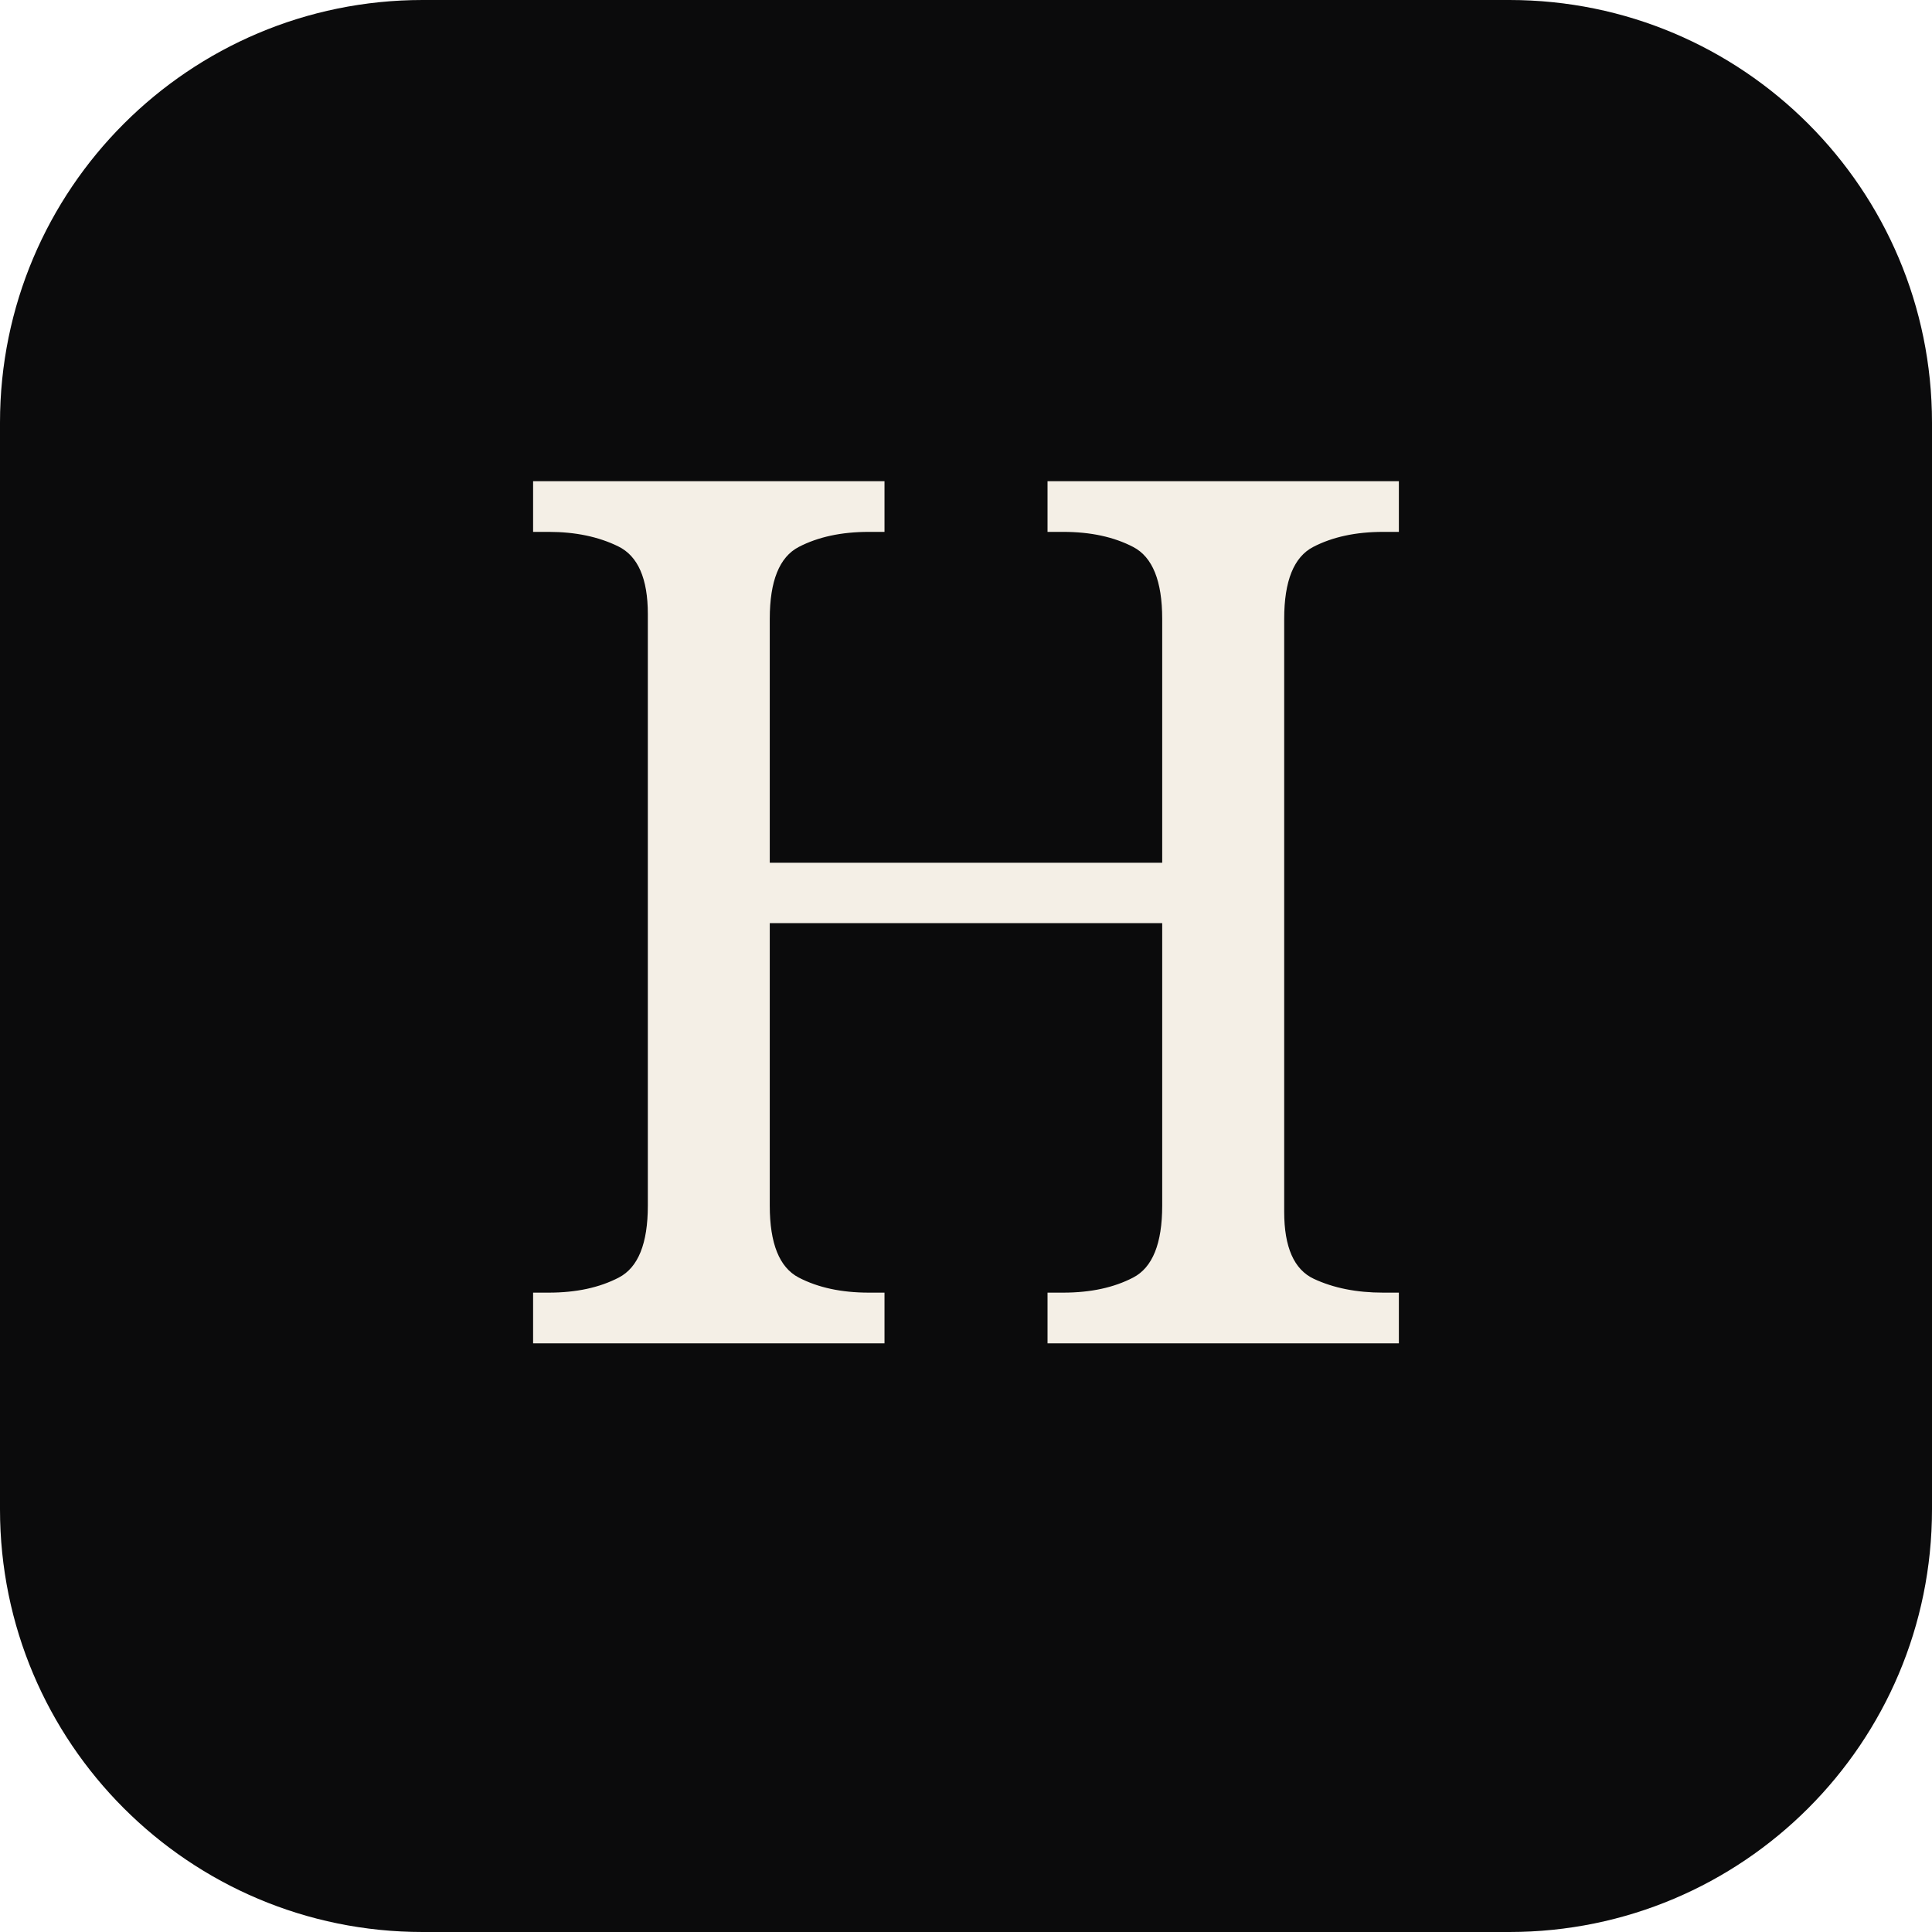
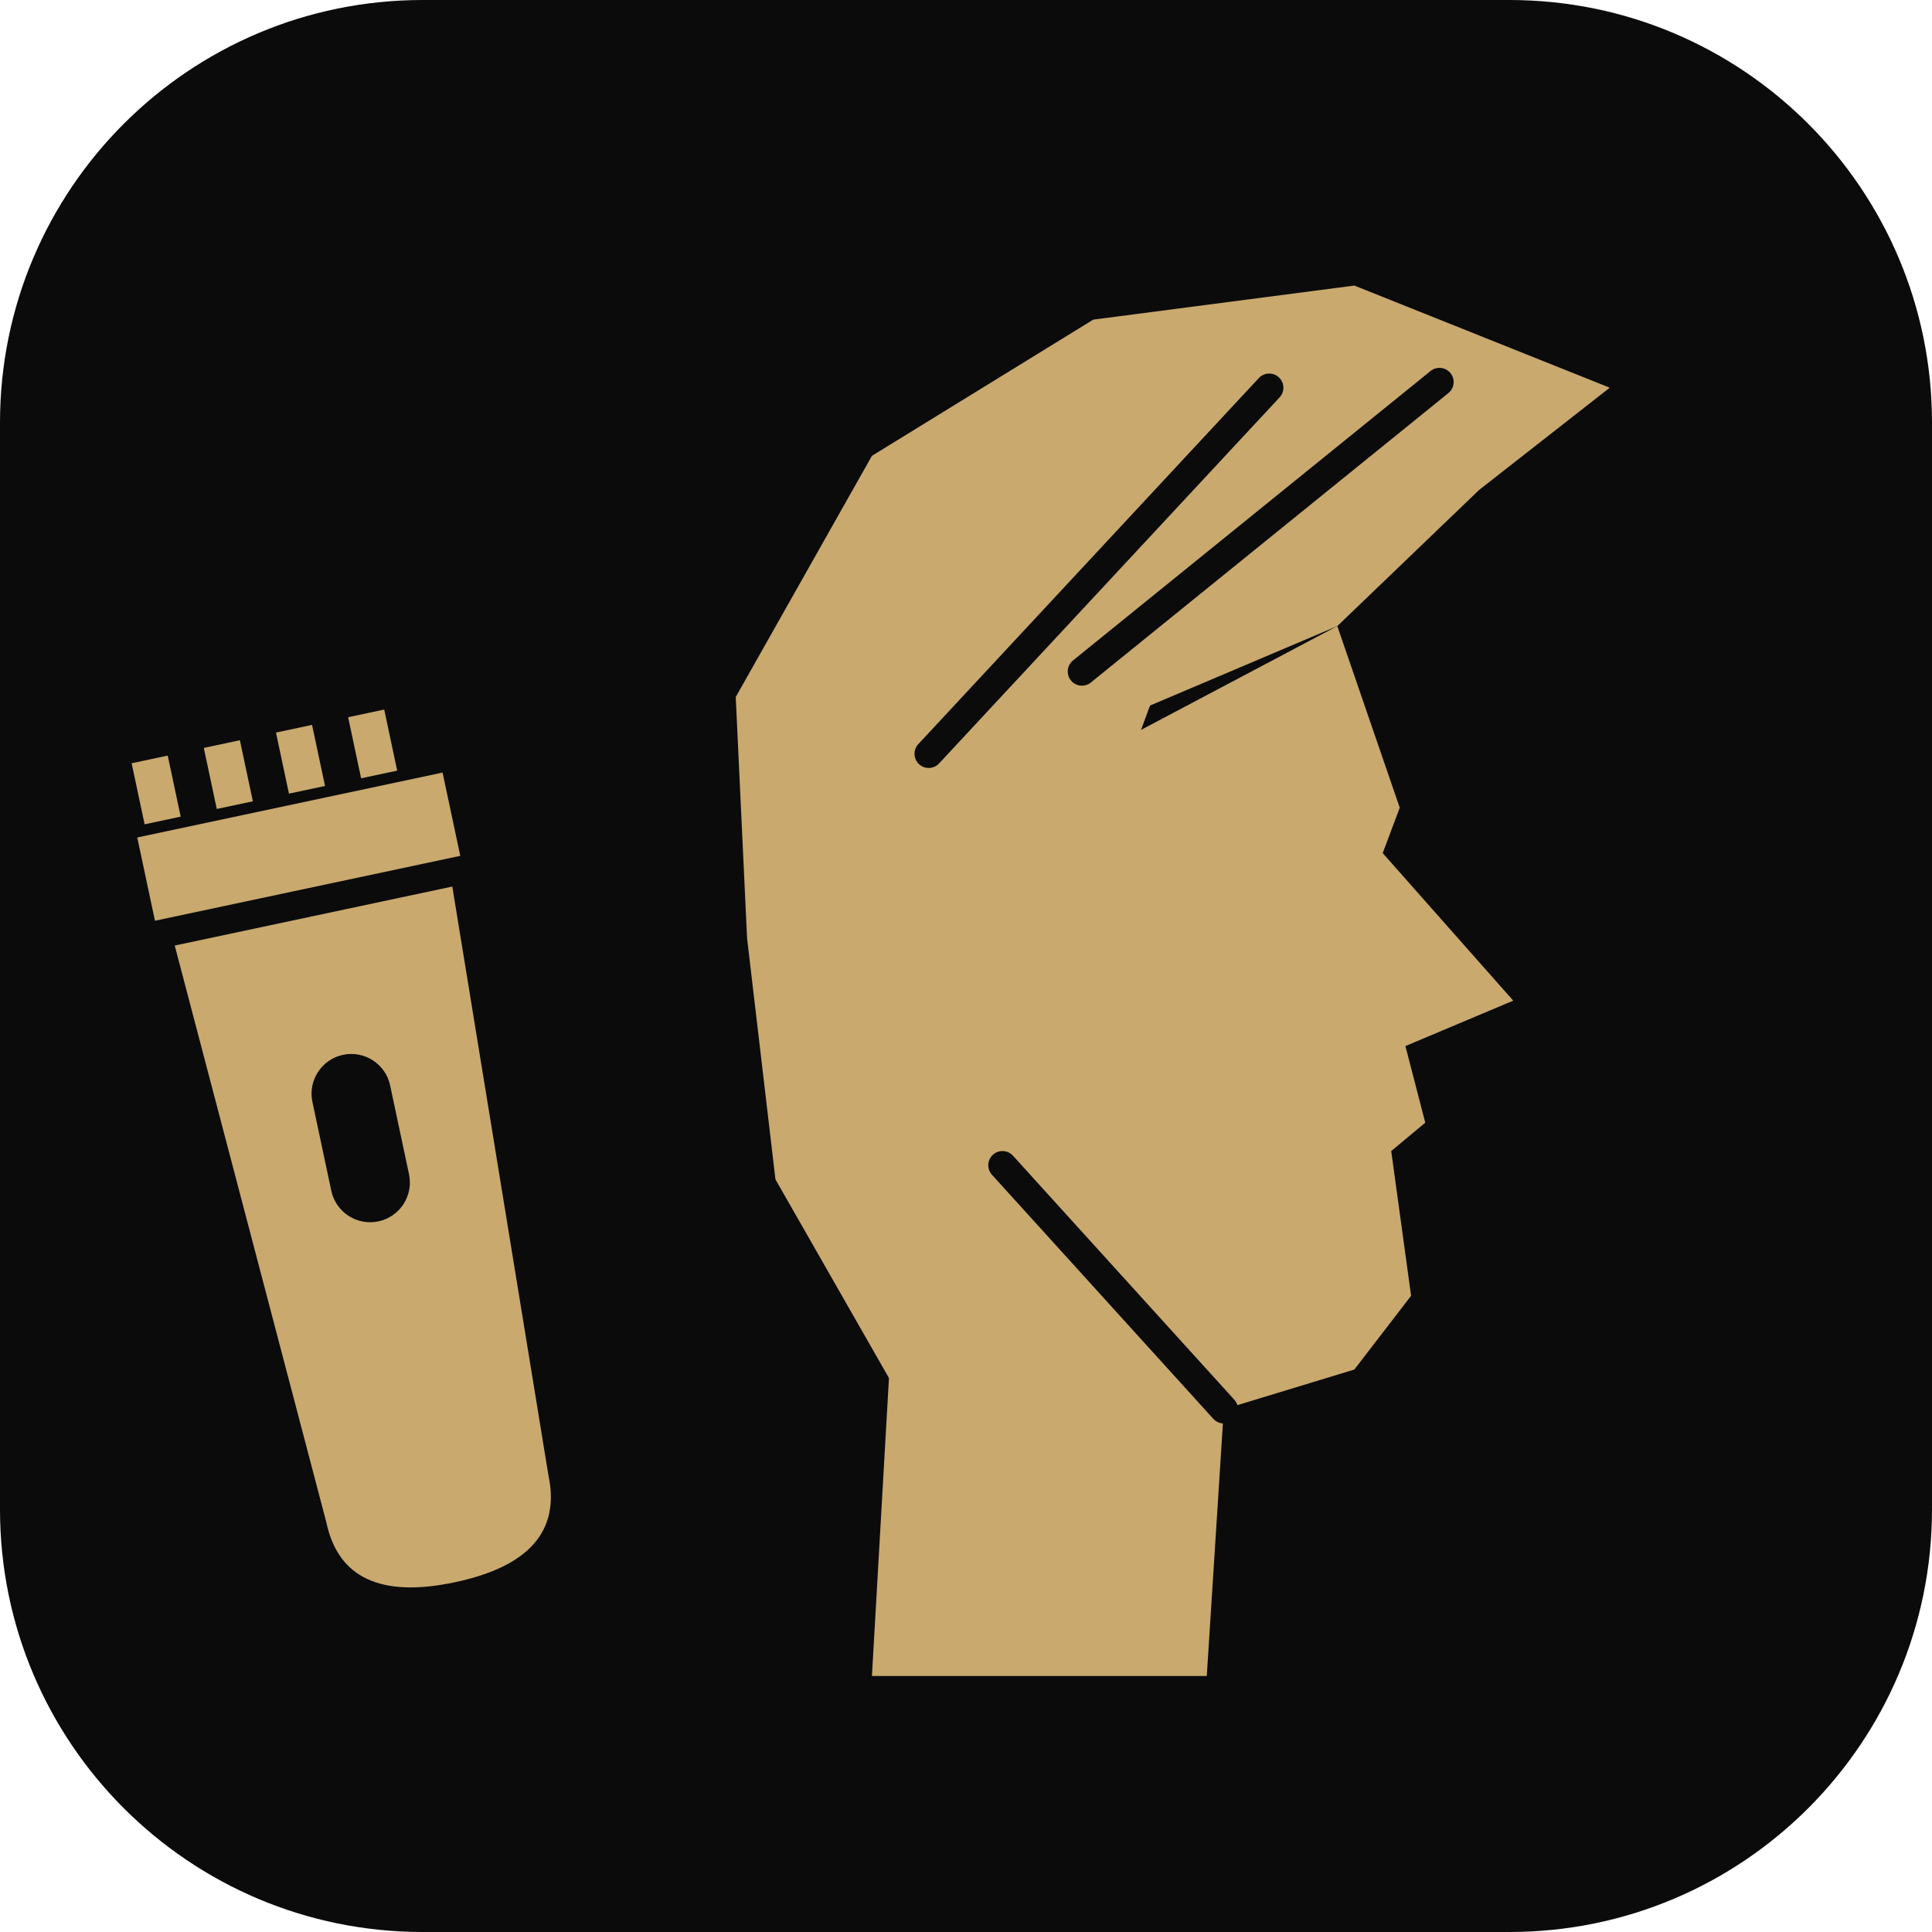
- <svg xmlns="http://www.w3.org/2000/svg" viewBox="0 0 512 512">
-   <rect width="512" height="512" rx="112" fill="#0b0b0c" />
-   <text x="256" y="356" text-anchor="middle" font-family="Georgia, serif" font-size="320" fill="#f4efe6">H</text>
+ <svg xmlns="http://www.w3.org/2000/svg" viewBox="0 0 64 64">
+   <rect width="64" height="64" rx="14" fill="#0b0b0c" />
+   <g transform="translate(2 1) scale(.94)">
+     <g fill="#c9a96e" color="#c9a96e">
+       <path d="M45 21 L47.2 27.4 L46.6 29 L51.2 34.2 L47.4 35.8 L48.1 38.5 L46.9 39.5 L47.6 44.6 L45.6 47.2 L41 48.6 L40.4 58 L28.6 58 L29.2 47.5 L25.2 40.5 L24.2 32 Z" />
+       <path d="M24.2 32 L23.8 23.5 L28.6 15 L36.4 10.2 L45.6 9 L54.6 12.6 L50 16.2 L45 21 L38.4 23.8 L35.6 31.4 Z" />
+       <g transform="translate(6 27) rotate(-12 5 14)">
+         <path d="M0 4 H10 L9 25 Q9 28 5 28 Q1 28 1 25 Z" />
+         <path d="M-0.5 0 H10.5 V3 H-0.5 Z" />
+         <path d="M0.5 -2.6 V-0.4 M3.1 -2.6 V-0.4 M5.7 -2.6 V-0.4 M8.3 -2.6 V-0.4" stroke="currentColor" stroke-width="1.3" />
+         <rect x="3.6" y="9" width="2.8" height="6" rx="1.4" fill="#0b0b0c" />
+       </g>
+     </g>
+     <g stroke="#0b0b0c" stroke-width="1" fill="none" stroke-linecap="round">
+       <path d="M30.6 25.5 L42.6 12.6" />
+       <path d="M36 22.6 L48.6 12.4" />
+       <path d="M33.2 40 L41 48.6" />
+     </g>
+   </g>
</svg>
